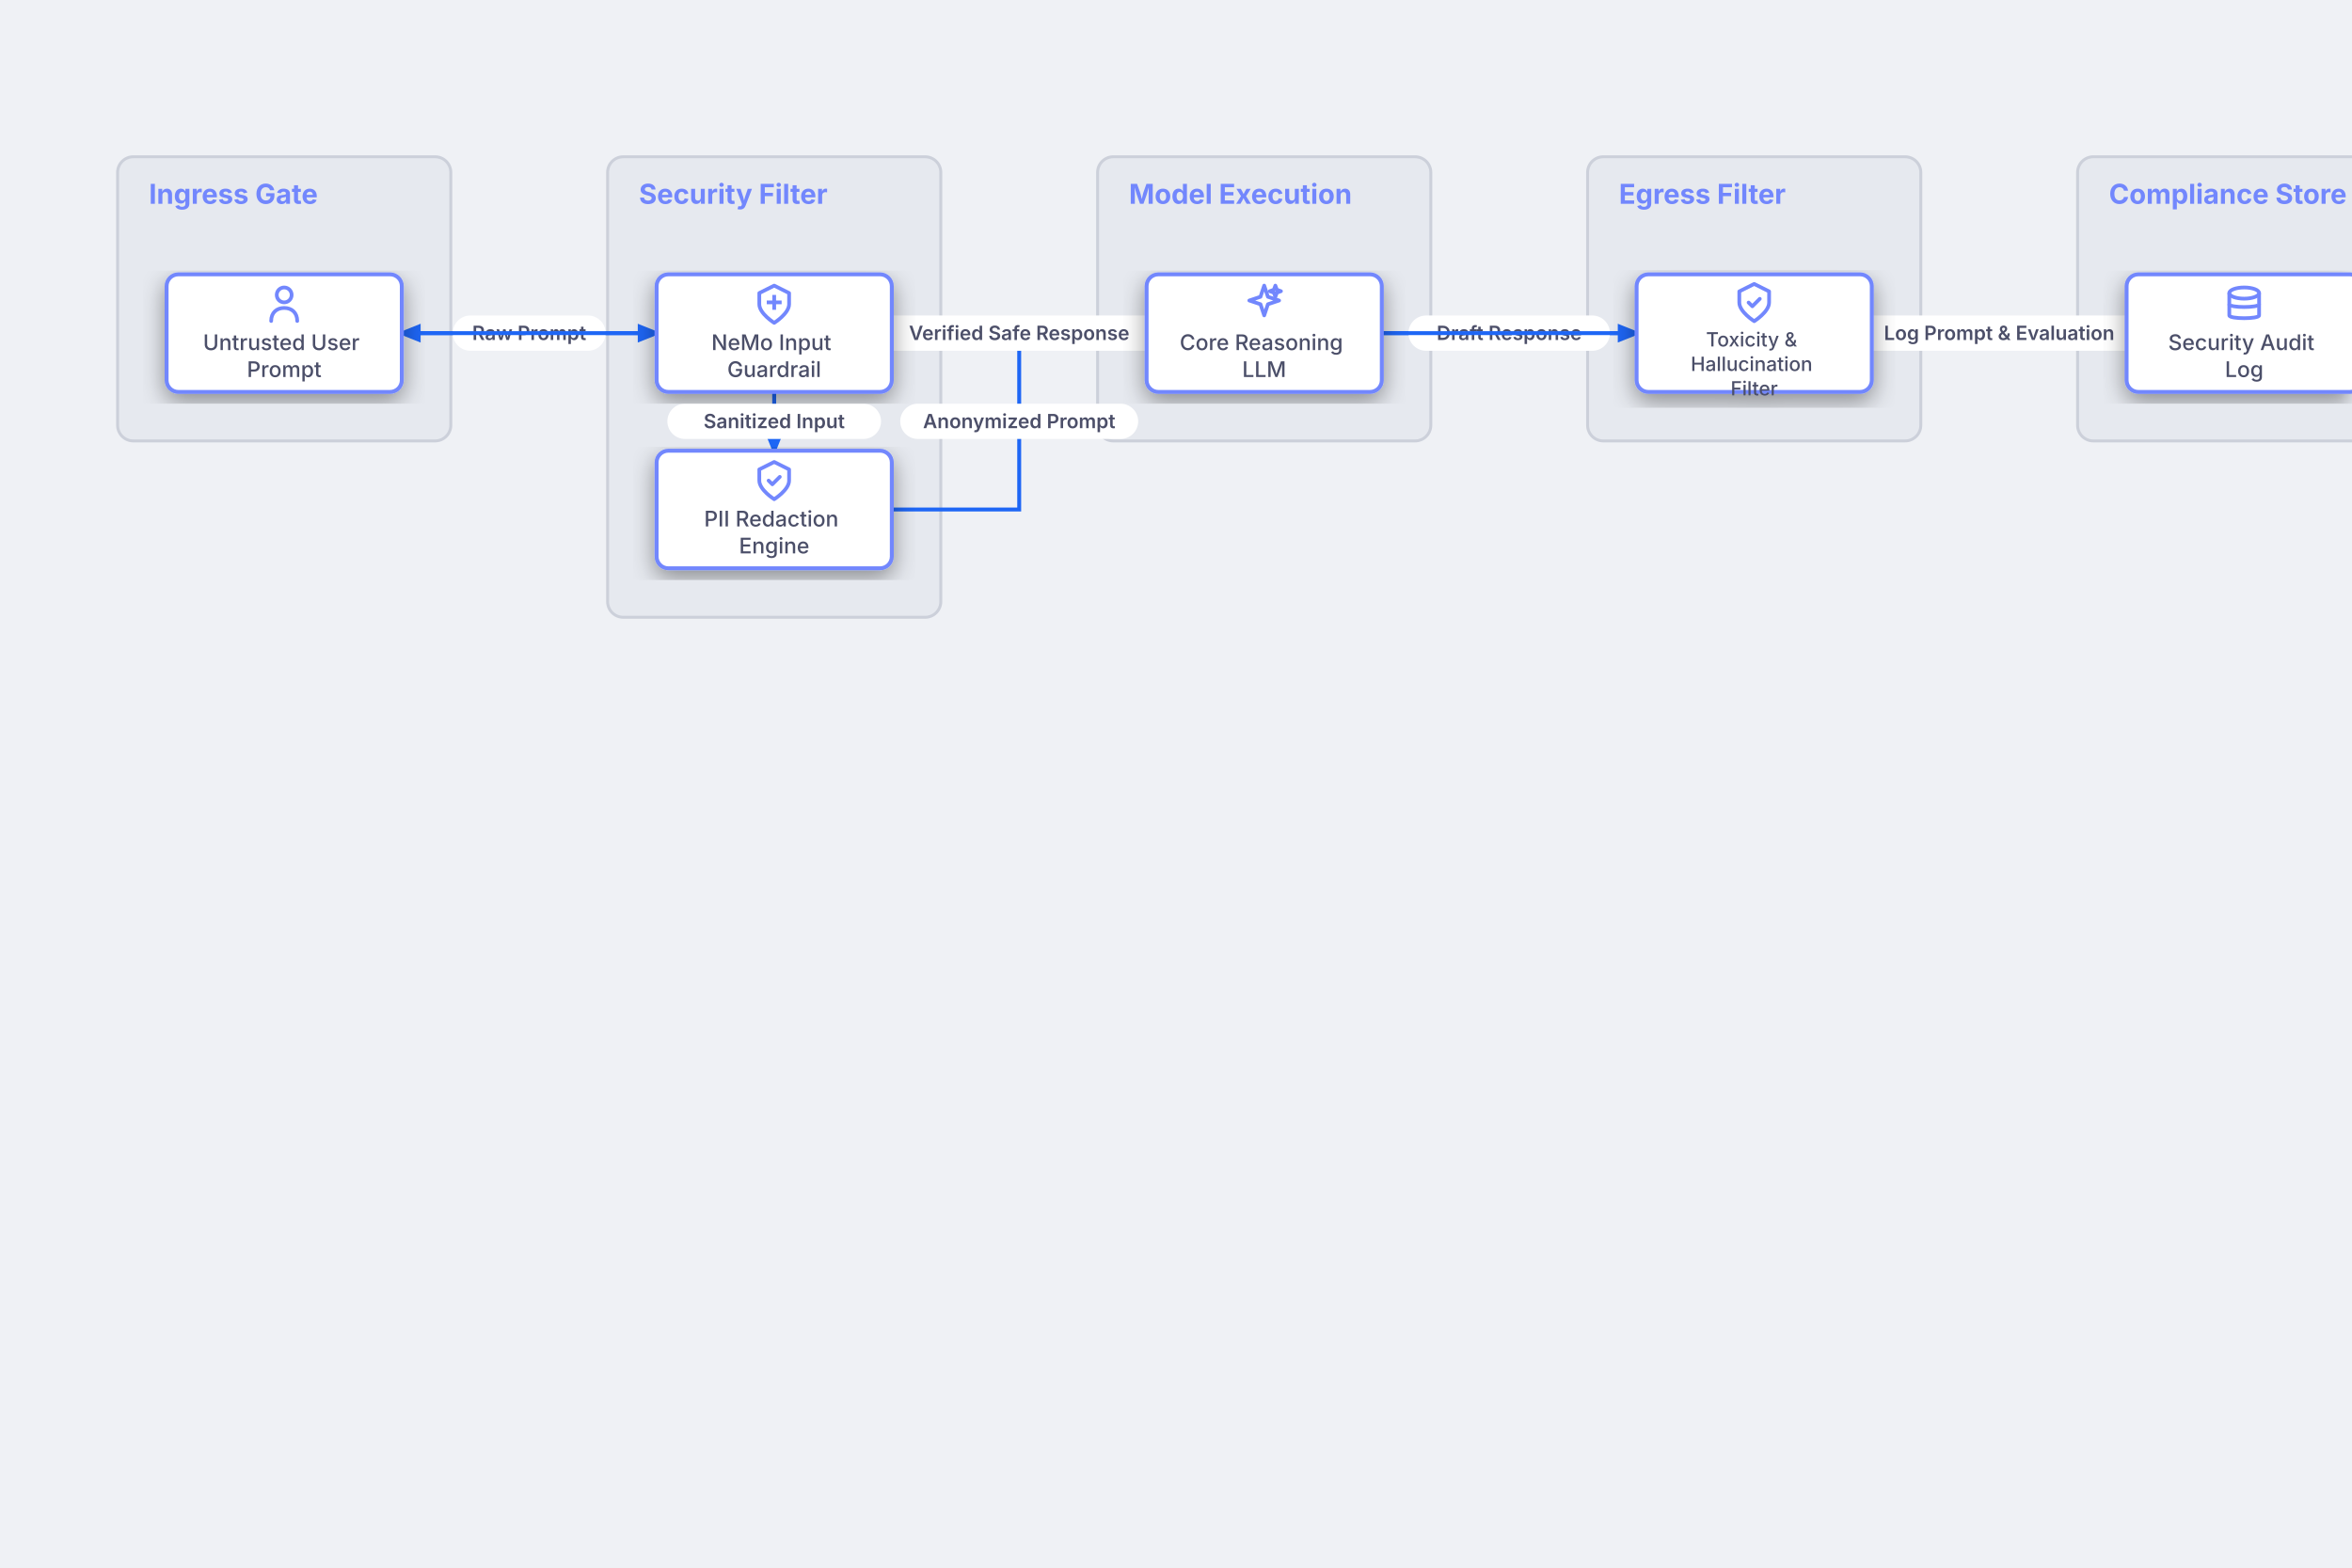
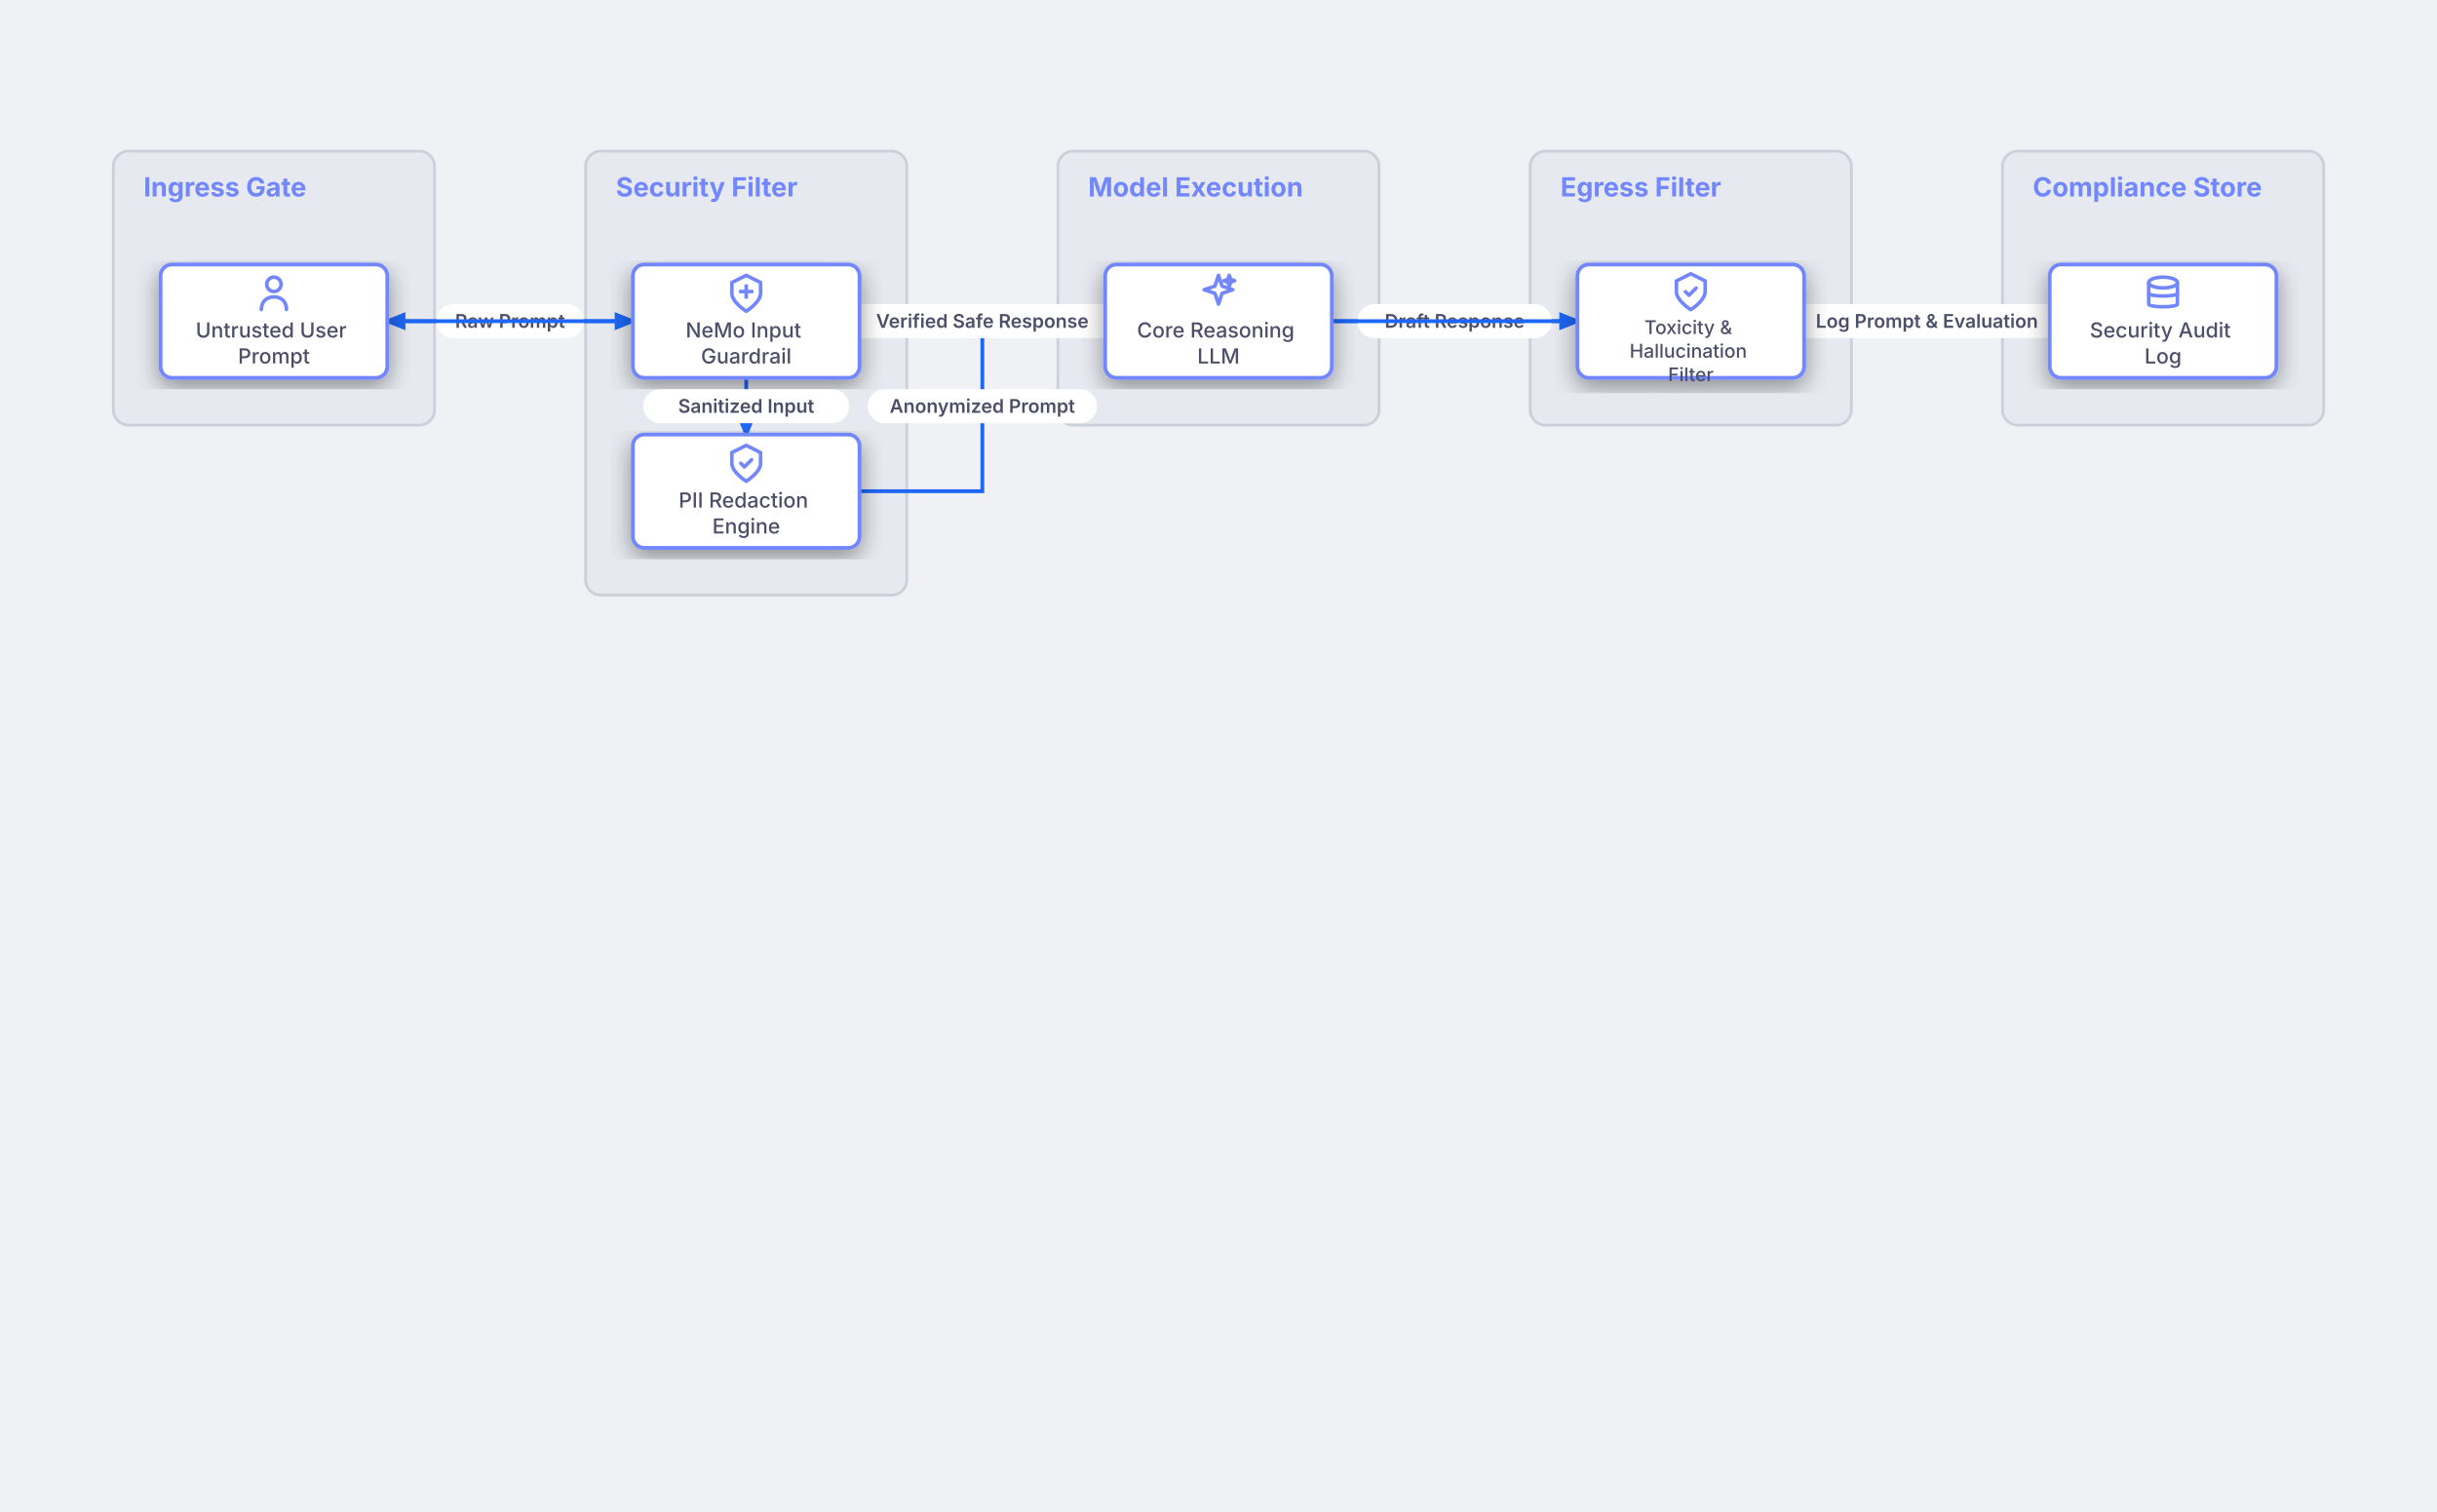
- <svg xmlns="http://www.w3.org/2000/svg" viewBox="0 0 1200 800" width="1200" height="800">
+ <svg xmlns="http://www.w3.org/2000/svg" viewBox="0 0 1290 800" width="1290" height="800">
  <defs>
    <marker id="arrow" viewBox="0 0 10 10" refX="8" refY="5" markerWidth="6" markerHeight="6" orient="auto-start-reverse">
      <path d="M 0 1 L 10 5 L 0 9 z" fill="#7287FD" />
    </marker>
    <marker id="arrow-tail" viewBox="0 0 10 10" refX="2" refY="5" markerWidth="6" markerHeight="6" orient="auto">
      <path d="M 10 1 L 0 5 L 10 9 z" fill="#7287FD" />
    </marker>
    <marker id="arrow-1E66F5" viewBox="0 0 10 10" refX="8" refY="5" markerWidth="6" markerHeight="6" orient="auto-start-reverse">
      <path d="M 0 1 L 10 5 L 0 9 z" fill="#1E66F5" />
    </marker>
    <marker id="arrow-1E66F5-tail" viewBox="0 0 10 10" refX="2" refY="5" markerWidth="6" markerHeight="6" orient="auto">
      <path d="M 10 1 L 0 5 L 10 9 z" fill="#1E66F5" />
    </marker>
    <filter id="shadow" x="-10%" y="-10%" width="120%" height="120%">
      <feDropShadow dx="0" dy="4" stdDeviation="6" flood-color="#000000" flood-opacity="0.4" />
    </filter>
  </defs>
  <rect width="100%" height="100%" fill="#EFF1F5" />
  <g id="group_1">
    <rect x="60.0" y="80.0" width="170.0" height="145.0" rx="8" fill="#E6E9EF" stroke="#CCD0DA" stroke-width="1.5" />
    <text x="76.0" y="104.0" fill="#7287FD" font-family="Inter, -apple-system, BlinkMacSystemFont, 'Segoe UI', Roboto, sans-serif" font-size="14" font-weight="bold">Ingress Gate</text>
  </g>
  <g id="group_2">
    <rect x="310.0" y="80.0" width="170.0" height="235.0" rx="8" fill="#E6E9EF" stroke="#CCD0DA" stroke-width="1.5" />
    <text x="326.0" y="104.0" fill="#7287FD" font-family="Inter, -apple-system, BlinkMacSystemFont, 'Segoe UI', Roboto, sans-serif" font-size="14" font-weight="bold">Security Filter</text>
  </g>
  <g id="group_3">
    <rect x="560.0" y="80.0" width="170.0" height="145.0" rx="8" fill="#E6E9EF" stroke="#CCD0DA" stroke-width="1.5" />
    <text x="576.0" y="104.0" fill="#7287FD" font-family="Inter, -apple-system, BlinkMacSystemFont, 'Segoe UI', Roboto, sans-serif" font-size="14" font-weight="bold">Model Execution</text>
  </g>
  <g id="group_4">
    <rect x="810.0" y="80.0" width="170.0" height="145.0" rx="8" fill="#E6E9EF" stroke="#CCD0DA" stroke-width="1.5" />
    <text x="826.0" y="104.0" fill="#7287FD" font-family="Inter, -apple-system, BlinkMacSystemFont, 'Segoe UI', Roboto, sans-serif" font-size="14" font-weight="bold">Egress Filter</text>
  </g>
  <g id="group_5">
    <rect x="1060.0" y="80.0" width="170.0" height="145.0" rx="8" fill="#E6E9EF" stroke="#CCD0DA" stroke-width="1.5" />
    <text x="1076.0" y="104.0" fill="#7287FD" font-family="Inter, -apple-system, BlinkMacSystemFont, 'Segoe UI', Roboto, sans-serif" font-size="14" font-weight="bold">Compliance Store</text>
  </g>
  <path d="M 205.0 170.0 L 335.0 170.0" fill="none" stroke="#1E66F5" stroke-width="2" marker-end="url(#arrow-1E66F5)" />
  <g class="badge">
    <rect x="231.0" y="161.0" width="78.0" height="18.0" rx="9.0" fill="#FFFFFF" />
    <text x="270.0" y="173.5" fill="#4C4F69" font-size="10.0" font-family="Inter, -apple-system, BlinkMacSystemFont, 'Segoe UI', Roboto, sans-serif" font-weight="600" text-anchor="middle">Raw Prompt</text>
  </g>
  <path d="M 395.0 200.0 L 395.0 230.0" fill="none" stroke="#1E66F5" stroke-width="2" marker-end="url(#arrow-1E66F5)" />
  <g class="badge">
    <rect x="340.5" y="206.0" width="109.0" height="18.0" rx="9.0" fill="#FFFFFF" />
    <text x="395.0" y="218.5" fill="#4C4F69" font-size="10.0" font-family="Inter, -apple-system, BlinkMacSystemFont, 'Segoe UI', Roboto, sans-serif" font-weight="600" text-anchor="middle">Sanitized Input</text>
  </g>
  <path d="M 455.0 260.0 L 520.0 260.0 L 520.0 170.0 L 585.0 170.0" fill="none" stroke="#1E66F5" stroke-width="2" marker-end="url(#arrow-1E66F5)" />
  <g class="badge">
    <rect x="459.3" y="206.0" width="121.4" height="18.0" rx="9.0" fill="#FFFFFF" />
    <text x="520.0" y="218.5" fill="#4C4F69" font-size="10.0" font-family="Inter, -apple-system, BlinkMacSystemFont, 'Segoe UI', Roboto, sans-serif" font-weight="600" text-anchor="middle">Anonymized Prompt</text>
  </g>
  <path d="M 705.0 170.0 L 835.0 170.0" fill="none" stroke="#1E66F5" stroke-width="2" marker-end="url(#arrow-1E66F5)" />
  <g class="badge">
    <rect x="718.6" y="161.0" width="102.8" height="18.0" rx="9.0" fill="#FFFFFF" />
    <text x="770.0" y="173.5" fill="#4C4F69" font-size="10.0" font-family="Inter, -apple-system, BlinkMacSystemFont, 'Segoe UI', Roboto, sans-serif" font-weight="600" text-anchor="middle">Draft Response</text>
  </g>
  <path d="M 955.0 170.0 L 1085.0 170.0" fill="none" stroke="#1E66F5" stroke-width="2" stroke-dasharray="5,5" marker-end="url(#arrow-1E66F5)" />
  <g class="badge">
    <rect x="940.7" y="161.0" width="158.6" height="18.0" rx="9.0" fill="#FFFFFF" />
    <text x="1020.0" y="173.5" fill="#4C4F69" font-size="10.0" font-family="Inter, -apple-system, BlinkMacSystemFont, 'Segoe UI', Roboto, sans-serif" font-weight="600" text-anchor="middle">Log Prompt &amp; Evaluation</text>
  </g>
  <path d="M 835.0 170.0 L 205.0 170.0" fill="none" stroke="#1E66F5" stroke-width="2" marker-end="url(#arrow-1E66F5)" />
  <g class="badge">
    <rect x="443.8" y="161.0" width="152.4" height="18.0" rx="9.0" fill="#FFFFFF" />
    <text x="520.0" y="173.5" fill="#4C4F69" font-size="10.0" font-family="Inter, -apple-system, BlinkMacSystemFont, 'Segoe UI', Roboto, sans-serif" font-weight="600" text-anchor="middle">Verified Safe Response</text>
  </g>
  <g id="user_input" filter="url(#shadow)">
    <rect x="85.0" y="140.0" width="120.0" height="60.0" rx="6.0" fill="#FFFFFF" stroke="#7287FD" stroke-width="2.0" />
    <g class="icon icon-user" transform="translate(133.6, 143.85) scale(0.95)">
      <circle cx="12" cy="7" r="4" fill="none" stroke="#7287FD" stroke-width="2.0" />
      <path d="M 5 21 C 5 16.5 8 14 12 14 C 16 14 19 16.5 19 21" fill="none" stroke="#7287FD" stroke-width="2.0" stroke-linecap="round" />
    </g>
    <text x="145.0" y="178.65" text-anchor="middle" fill="#4C4F69" font-family="Inter, -apple-system, BlinkMacSystemFont, 'Segoe UI', Roboto, sans-serif" font-size="11.0" font-weight="500">
      <tspan x="145.0" dy="0">Untrusted User</tspan>
      <tspan x="145.0" dy="13.75">Prompt</tspan>
    </text>
  </g>
  <g id="guard_in" filter="url(#shadow)">
    <rect x="335.0" y="140.0" width="120.0" height="60.0" rx="6.0" fill="#FFFFFF" stroke="#7287FD" stroke-width="2.0" />
    <g class="icon icon-firewall" transform="translate(383.6, 143.85) scale(0.95)">
      <path d="M 12 2 L 20 6 V 12 C 20 17 12 22 12 22 C 12 22 4 17 4 12 V 6 Z" fill="none" stroke="#7287FD" stroke-width="2.0" stroke-linejoin="round" />
      <line x1="8" y1="11" x2="16" y2="11" stroke="#7287FD" stroke-width="2.0" />
      <line x1="12" y1="7" x2="12" y2="15" stroke="#7287FD" stroke-width="2.0" />
    </g>
    <text x="395.0" y="178.65" text-anchor="middle" fill="#4C4F69" font-family="Inter, -apple-system, BlinkMacSystemFont, 'Segoe UI', Roboto, sans-serif" font-size="11.0" font-weight="500">
      <tspan x="395.0" dy="0">NeMo Input</tspan>
      <tspan x="395.0" dy="13.75">Guardrail</tspan>
    </text>
  </g>
  <g id="pii_mask" filter="url(#shadow)">
    <rect x="335.0" y="230.0" width="120.0" height="60.0" rx="6.0" fill="#FFFFFF" stroke="#7287FD" stroke-width="2.0" />
    <g class="icon icon-shield" transform="translate(383.6, 233.85) scale(0.95)">
      <path d="M 12 2 L 20 6 V 12 C 20 17 12 22 12 22 C 12 22 4 17 4 12 V 6 Z" fill="none" stroke="#7287FD" stroke-width="2.0" stroke-linejoin="round" />
      <polyline points="9,12 11,14 15,10" fill="none" stroke="#7287FD" stroke-width="2.0" stroke-linecap="round" stroke-linejoin="round" />
    </g>
    <text x="395.0" y="268.65" text-anchor="middle" fill="#4C4F69" font-family="Inter, -apple-system, BlinkMacSystemFont, 'Segoe UI', Roboto, sans-serif" font-size="11.0" font-weight="500">
      <tspan x="395.0" dy="0">PII Redaction</tspan>
      <tspan x="395.0" dy="13.75">Engine</tspan>
    </text>
  </g>
  <g id="llm_core" filter="url(#shadow)">
    <rect x="585.0" y="140.0" width="120.0" height="60.0" rx="6.0" fill="#FFFFFF" stroke="#7287FD" stroke-width="2.0" />
    <g class="icon icon-model" transform="translate(633.6, 143.85) scale(0.95)">
      <path d="M 12 2 L 14 8 L 20 10 L 14 12 L 12 18 L 10 12 L 4 10 L 10 8 Z" fill="none" stroke="#7287FD" stroke-width="2.0" stroke-linejoin="round" />
      <path d="M 18 2 L 18.8 4.2 L 21 5 L 18.8 5.8 L 18 8 L 17.2 5.8 L 15 5 L 17.2 4.2 Z" fill="none" stroke="#7287FD" stroke-width="2.0" stroke-linejoin="round" />
    </g>
    <text x="645.0" y="178.65" text-anchor="middle" fill="#4C4F69" font-family="Inter, -apple-system, BlinkMacSystemFont, 'Segoe UI', Roboto, sans-serif" font-size="11.0" font-weight="500">
      <tspan x="645.0" dy="0">Core Reasoning</tspan>
      <tspan x="645.0" dy="13.75">LLM</tspan>
    </text>
  </g>
  <g id="guard_out" filter="url(#shadow)">
    <rect x="835.0" y="140.0" width="120.0" height="60.0" rx="6.0" fill="#FFFFFF" stroke="#7287FD" stroke-width="2.0" />
    <g class="icon icon-shield" transform="translate(883.6, 143.0) scale(0.95)">
      <path d="M 12 2 L 20 6 V 12 C 20 17 12 22 12 22 C 12 22 4 17 4 12 V 6 Z" fill="none" stroke="#7287FD" stroke-width="2.0" stroke-linejoin="round" />
      <polyline points="9,12 11,14 15,10" fill="none" stroke="#7287FD" stroke-width="2.0" stroke-linecap="round" stroke-linejoin="round" />
    </g>
    <text x="895.0" y="176.8" text-anchor="middle" fill="#4C4F69" font-family="Inter, -apple-system, BlinkMacSystemFont, 'Segoe UI', Roboto, sans-serif" font-size="10.0" font-weight="500">
      <tspan x="895.0" dy="0">Toxicity &amp;</tspan>
      <tspan x="895.0" dy="12.5">Hallucination</tspan>
      <tspan x="895.0" dy="12.5">Filter</tspan>
    </text>
  </g>
  <g id="audit_log" filter="url(#shadow)">
    <rect x="1085.0" y="140.0" width="120.0" height="60.0" rx="6.0" fill="#FFFFFF" stroke="#7287FD" stroke-width="2.0" />
    <g class="icon icon-storage" transform="translate(1133.6, 143.85) scale(0.95)">
      <ellipse cx="12" cy="6" rx="8" ry="3" fill="none" stroke="#7287FD" stroke-width="2.0" />
      <path d="M 4 6 V 18 C 4 20 20 20 20 18 V 6" fill="none" stroke="#7287FD" stroke-width="2.0" />
      <path d="M 4 12 C 4 14 20 14 20 12" fill="none" stroke="#7287FD" stroke-width="2.0" />
    </g>
    <text x="1145.0" y="178.65" text-anchor="middle" fill="#4C4F69" font-family="Inter, -apple-system, BlinkMacSystemFont, 'Segoe UI', Roboto, sans-serif" font-size="11.0" font-weight="500">
      <tspan x="1145.0" dy="0">Security Audit</tspan>
      <tspan x="1145.0" dy="13.75">Log</tspan>
    </text>
  </g>
</svg>
